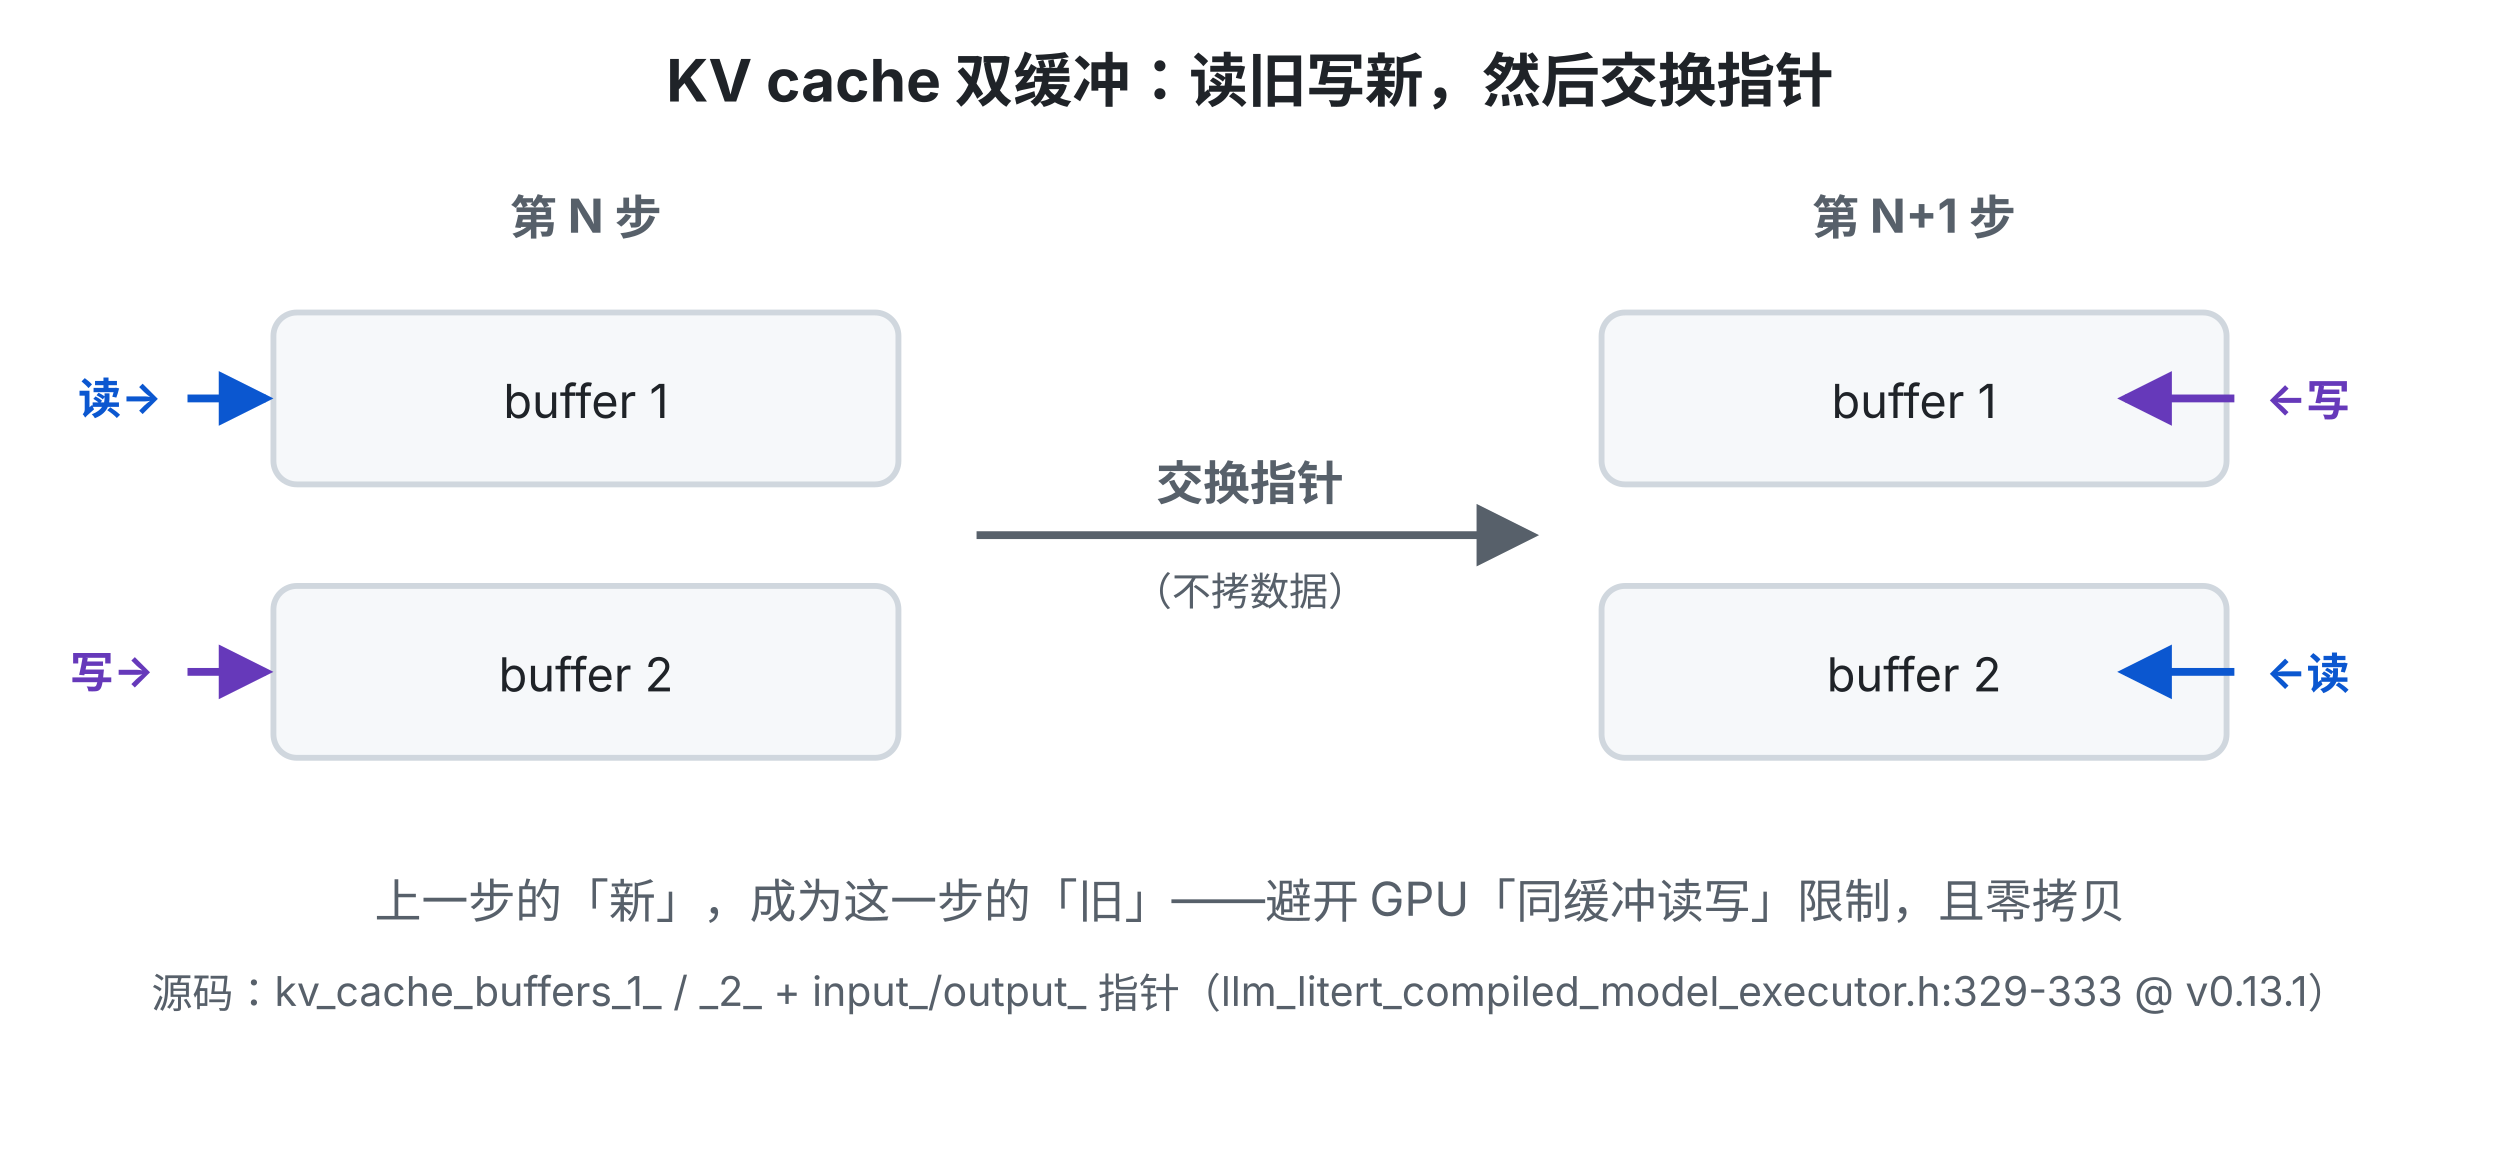
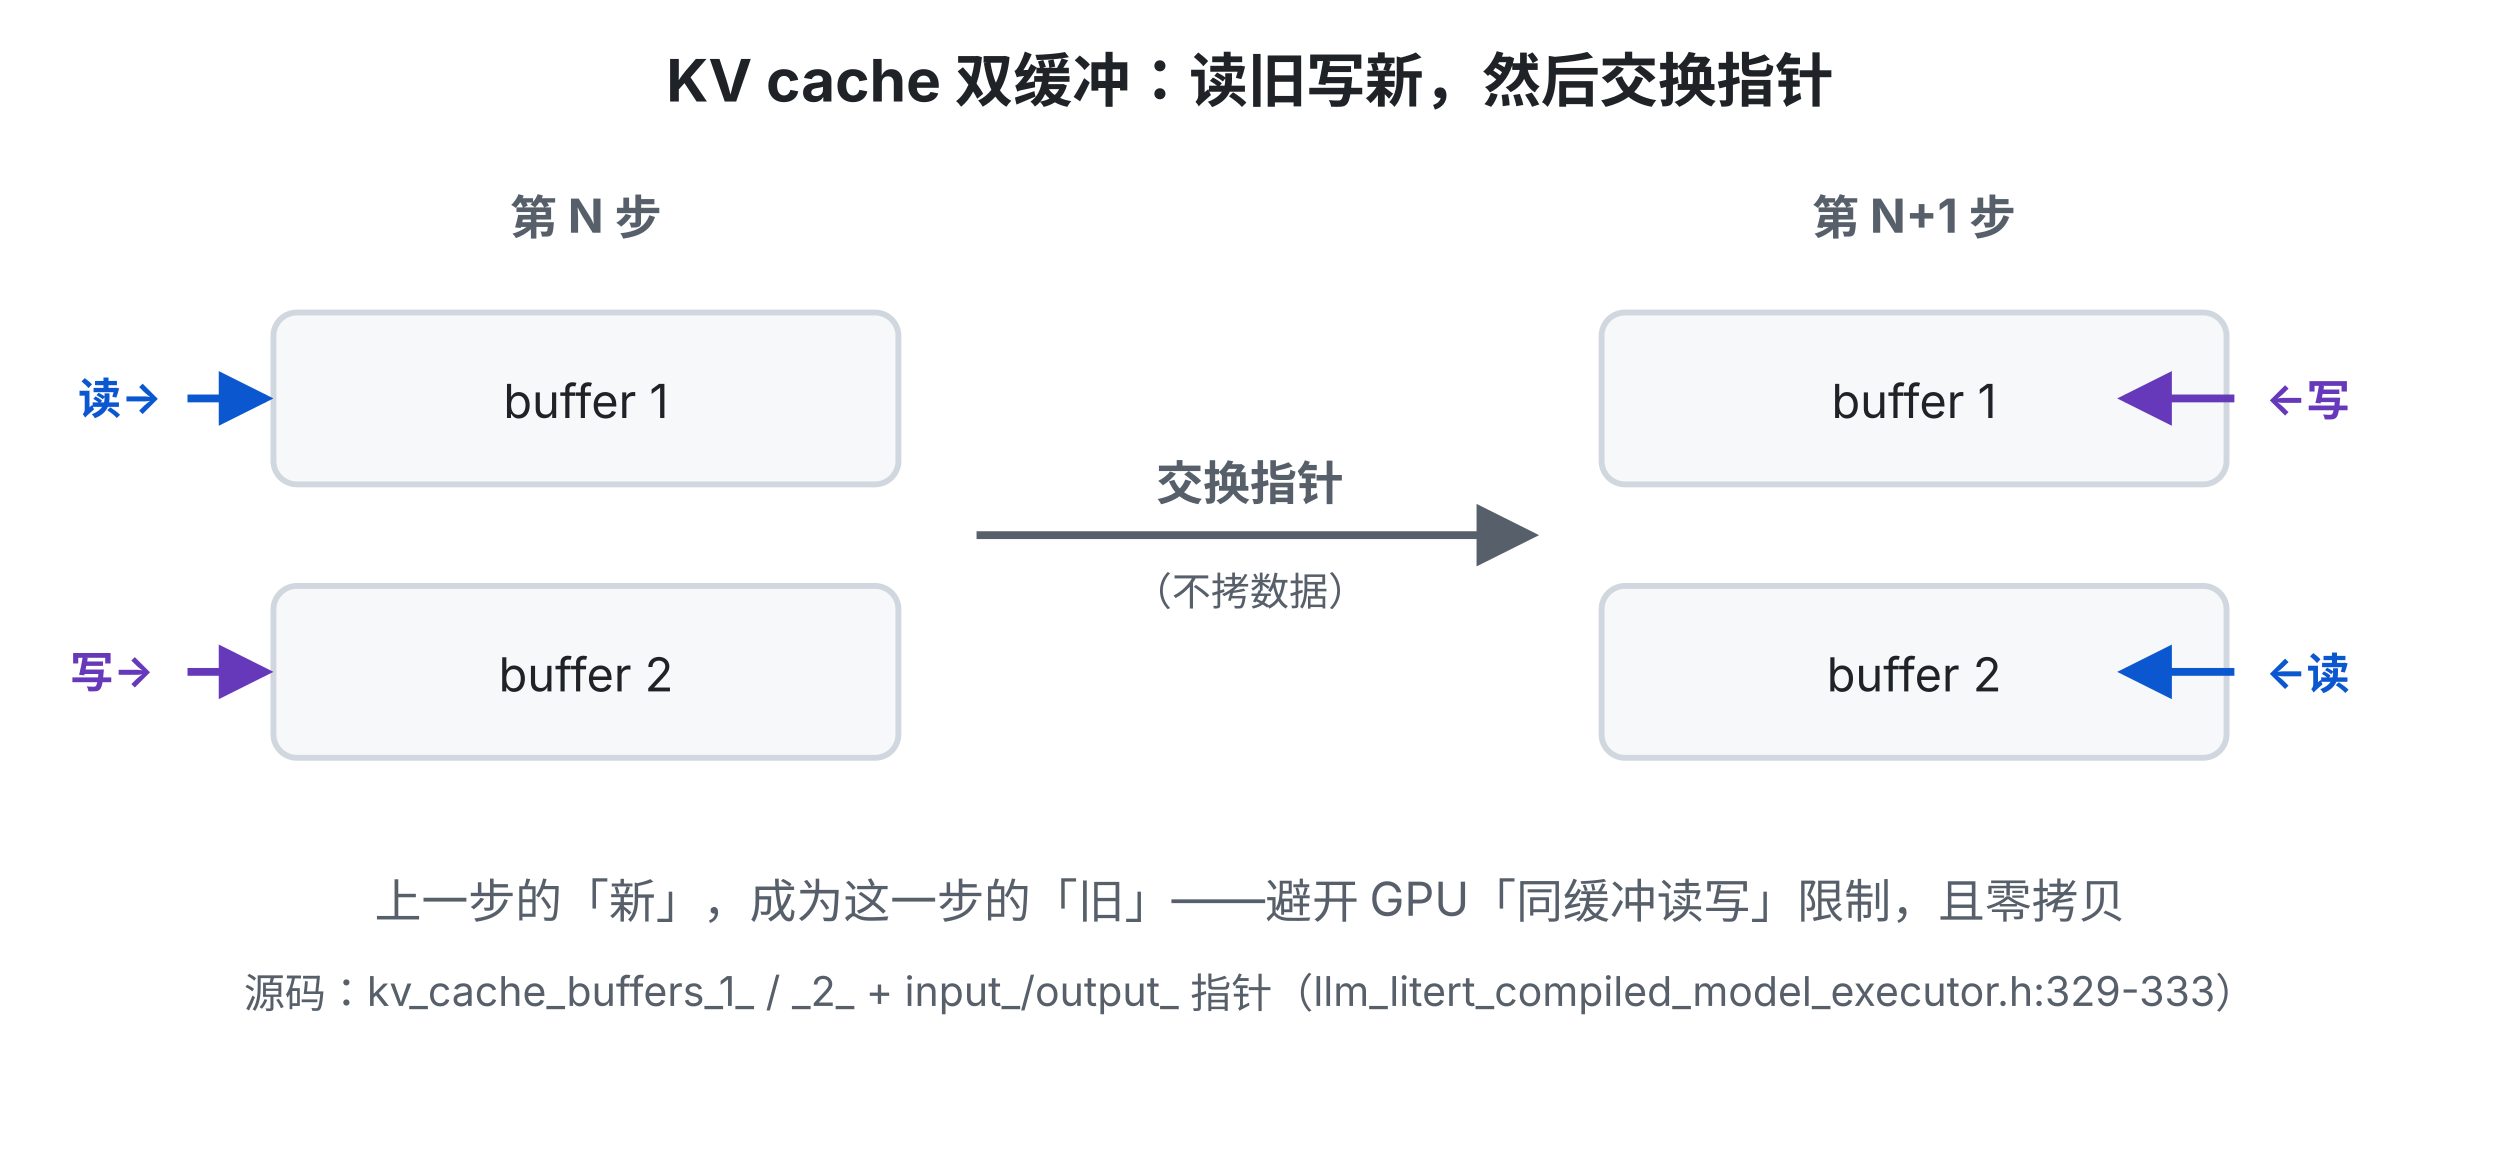
<svg xmlns="http://www.w3.org/2000/svg" viewBox="0 0 640 300" width="640" height="300" role="img" aria-label="KV cache 双缓冲指针互换">
  <style>
    text { font-family: -apple-system, "PingFang SC", "Microsoft YaHei", sans-serif; }
    .buf { fill: var(--fig-surface, #f6f8fa); stroke: var(--fig-border, #d0d7de); stroke-width: 1.5; }
    .rd  { stroke: var(--fig-accent, #0b57d0); }
    .wr  { stroke: var(--fig-accent-2, #6639ba); }
    .t  { fill: var(--fig-text, #1f2328); }
    .ts { fill: var(--fig-text-soft, #57606a); }
    .rdt { fill: var(--fig-accent, #0b57d0); }
    .wrt { fill: var(--fig-accent-2, #6639ba); }
    .edge { fill: none; stroke-width: 2; }
  </style>
  <defs>
    <marker id="ard" orient="auto" markerWidth="8" markerHeight="8" refX="6" refY="3.5">
      <path d="M0,0 L7,3.5 L0,7 z" fill="var(--fig-accent, #0b57d0)" />
    </marker>
    <marker id="awr" orient="auto" markerWidth="8" markerHeight="8" refX="6" refY="3.5">
      <path d="M0,0 L7,3.5 L0,7 z" fill="var(--fig-accent-2, #6639ba)" />
    </marker>
    <marker id="asw" orient="auto" markerWidth="9" markerHeight="9" refX="6" refY="4">
      <path d="M0,0 L8,4 L0,8 z" fill="var(--fig-text-soft, #57606a)" />
    </marker>
  </defs>
  <text class="t" x="320" y="26" text-anchor="middle" style="font-size:15px;font-weight:700">KV cache 双缓冲：读旧写新，然后交换指针</text>
  <text class="ts" x="150" y="60" text-anchor="middle" style="font-size:12px;font-weight:700">第 N 步</text>
  <rect class="buf" x="70" y="80" width="160" height="44" rx="6" />
  <text class="t" x="150" y="107" text-anchor="middle" style="font-size:12px">buffer 1</text>
  <rect class="buf" x="70" y="150" width="160" height="44" rx="6" />
  <text class="t" x="150" y="177" text-anchor="middle" style="font-size:12px">buffer 2</text>
  <text class="rdt" x="20" y="106" style="font-size:11px;font-weight:700">读→</text>
  <path class="edge rd" marker-end="url(#ard)" d="M48,102 H68" />
  <text class="wrt" x="18" y="176" style="font-size:11px;font-weight:700">写→</text>
  <path class="edge wr" marker-end="url(#awr)" d="M48,172 H68" />
  <path class="edge" style="stroke:var(--fig-text-soft,#57606a)" marker-end="url(#asw)" d="M250,137 H390" />
  <text class="ts" x="320" y="128" text-anchor="middle" style="font-size:12px;font-weight:700">交换指针</text>
  <text class="ts" x="320" y="155" text-anchor="middle" style="font-size:10px">（不拷数据）</text>
  <text class="ts" x="490" y="60" text-anchor="middle" style="font-size:12px;font-weight:700">第 N+1 步</text>
  <rect class="buf" x="410" y="80" width="160" height="44" rx="6" />
  <text class="t" x="490" y="107" text-anchor="middle" style="font-size:12px">buffer 1</text>
  <rect class="buf" x="410" y="150" width="160" height="44" rx="6" />
  <text class="t" x="490" y="177" text-anchor="middle" style="font-size:12px">buffer 2</text>
  <text class="wrt" x="580" y="106" style="font-size:11px;font-weight:700">←写</text>
  <path class="edge wr" marker-end="url(#awr)" d="M600,102 H572" transform="translate(-28,0)" />
  <text class="rdt" x="580" y="176" style="font-size:11px;font-weight:700">←读</text>
  <path class="edge rd" marker-end="url(#ard)" d="M600,172 H572" transform="translate(-28,0)" />
  <text class="ts" x="320" y="235" text-anchor="middle" style="font-size:12px">上一步的「新」，成为这一步的「旧」——避开 GPU「同缓冲读写」限制，且零拷贝</text>
-   <text class="ts" x="320" y="258" text-anchor="middle" style="font-size:10.5px">源码：kv_cache_buffers_1_ / _2_ + input_/output_ 指针（llm_litert_compiled_model_executor.h:329-333 @ v0.13.1）</text>
+   <text class="ts" x="320" y="258" text-anchor="middle" style="font-size:10.5px">源码：kv_cache_buffers_1_ / _2_ + input_/output_ 指针（llm_litert_compiled_model_executor.h:329-333）</text>
</svg>
